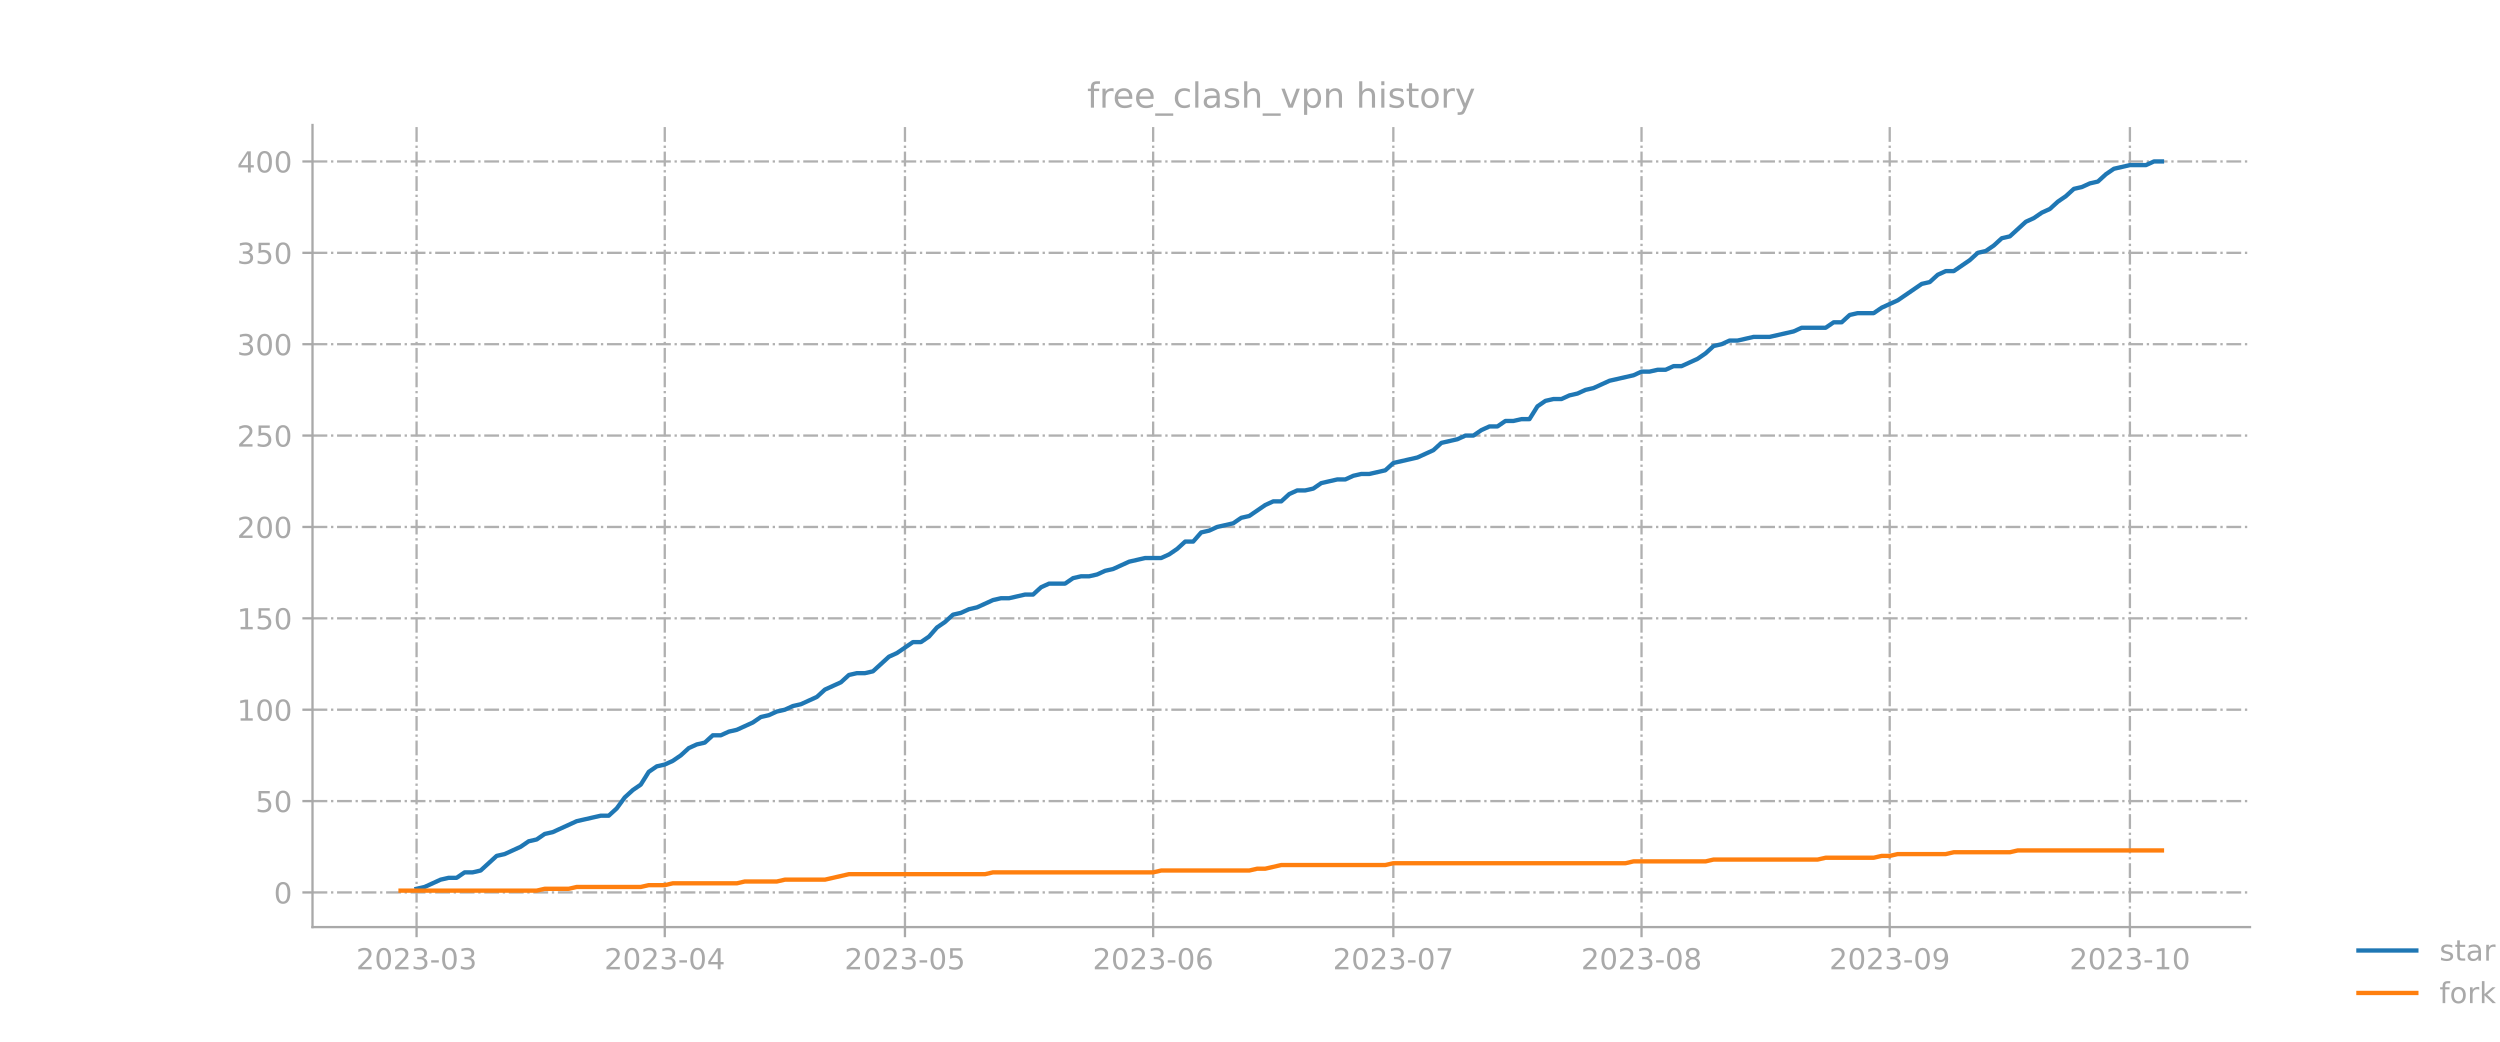
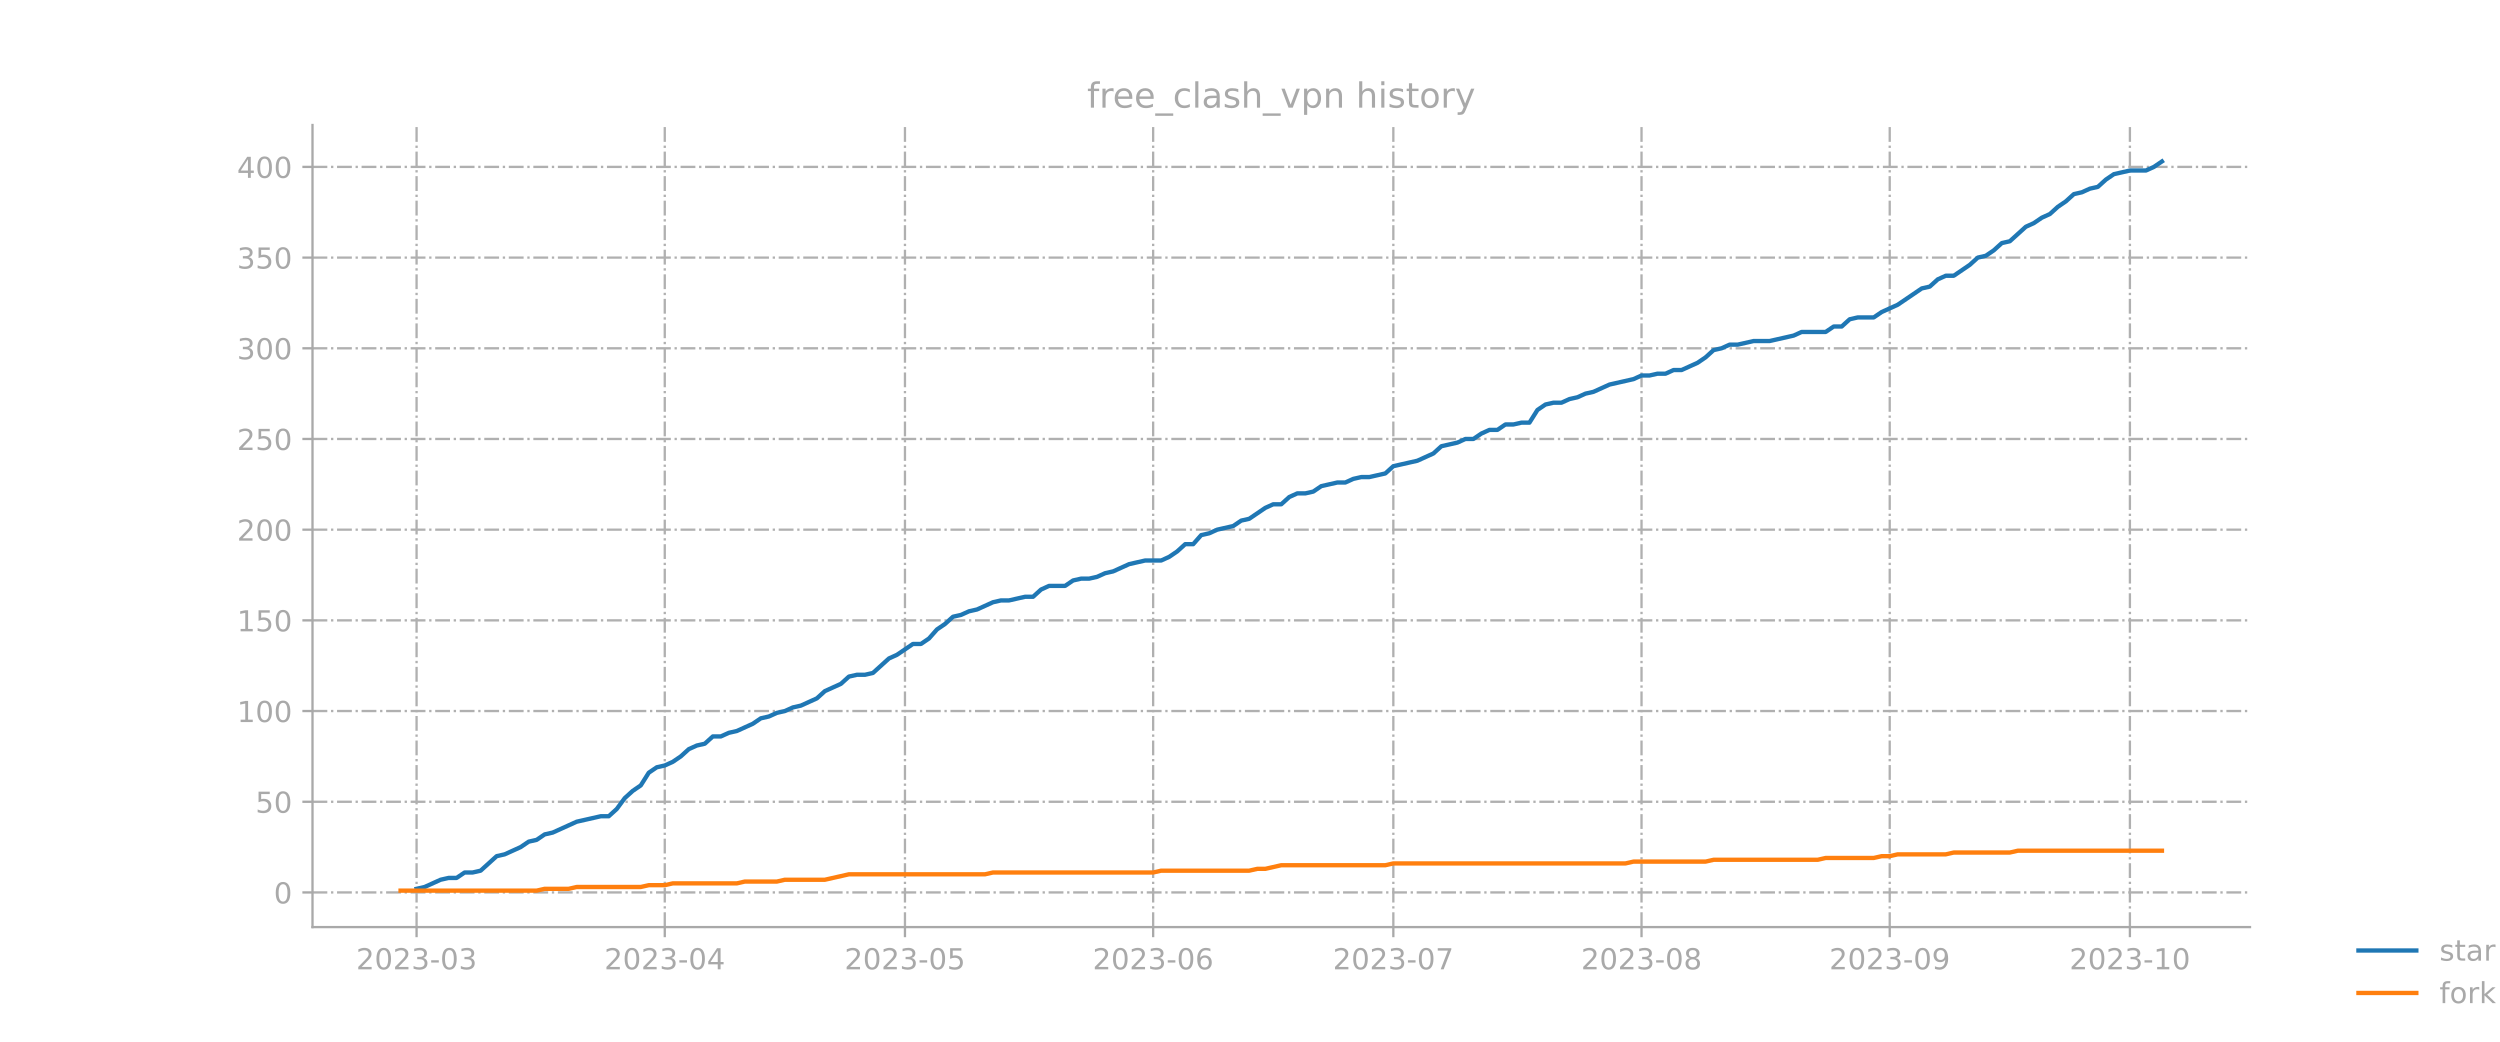
<svg xmlns="http://www.w3.org/2000/svg" xmlns:xlink="http://www.w3.org/1999/xlink" width="864pt" height="360pt" viewBox="0 0 864 360" version="1.1">
  <defs>
    <style type="text/css">*{stroke-linejoin: round; stroke-linecap: butt}</style>
  </defs>
  <g id="figure_1">
    <g id="patch_1">
      <path d="M 0 360  L 864 360  L 864 0  L 0 0  L 0 360  z " style="fill: none; opacity: 0" />
    </g>
    <g id="axes_1">
      <g id="patch_2">
        <path d="M 108 320.4  L 777.6 320.4  L 777.6 43.2  L 108 43.2  L 108 320.4  z " style="fill: none; opacity: 0" />
      </g>
      <g id="matplotlib.axis_1">
        <g id="xtick_1">
          <g id="line2d_1">
-             <path d="M 143.97 320.4  L 143.97 43.2  " clip-path="url(#p572cb42a22)" style="fill: none; stroke-dasharray: 5.12,1.28,0.8,1.28; stroke-dashoffset: 0; stroke: #b0b0b0; stroke-width: 0.8" />
+             <path d="M 143.97 320.4  L 143.97 43.2  " clip-path="url(#p28485746d0)" style="fill: none; stroke-dasharray: 5.12,1.28,0.8,1.28; stroke-dashoffset: 0; stroke: #b0b0b0; stroke-width: 0.8" />
          </g>
          <g id="line2d_2">
            <defs>
-               <path id="me060c496e5" d="M 0 0  L 0 3.5  " style="stroke: #a9a9a9; stroke-width: 0.8" />
+               <path id="m69298d1365" d="M 0 0  L 0 3.5  " style="stroke: #a9a9a9; stroke-width: 0.8" />
            </defs>
            <g>
-               <use xlink:href="#me060c496e5" x="143.97" y="320.4" style="fill: #a9a9a9; stroke: #a9a9a9; stroke-width: 0.8" />
+               <use xlink:href="#m69298d1365" x="143.97" y="320.4" style="fill: #a9a9a9; stroke: #a9a9a9; stroke-width: 0.8" />
            </g>
          </g>
          <g id="text_1">
            <g style="fill: #a9a9a9" transform="translate(123.0788 334.9984) scale(0.1 -0.1)">
              <defs>
                <path id="DejaVuSans-32" d="M 1228 531  L 3431 531  L 3431 0  L 469 0  L 469 531  Q 828 903 1448 1529  Q 2069 2156 2228 2338  Q 2531 2678 2651 2914  Q 2772 3150 2772 3378  Q 2772 3750 2511 3984  Q 2250 4219 1831 4219  Q 1534 4219 1204 4116  Q 875 4013 500 3803  L 500 4441  Q 881 4594 1212 4672  Q 1544 4750 1819 4750  Q 2544 4750 2975 4387  Q 3406 4025 3406 3419  Q 3406 3131 3298 2873  Q 3191 2616 2906 2266  Q 2828 2175 2409 1742  Q 1991 1309 1228 531  z " transform="scale(0.015625)" />
                <path id="DejaVuSans-30" d="M 2034 4250  Q 1547 4250 1301 3770  Q 1056 3291 1056 2328  Q 1056 1369 1301 889  Q 1547 409 2034 409  Q 2525 409 2770 889  Q 3016 1369 3016 2328  Q 3016 3291 2770 3770  Q 2525 4250 2034 4250  z M 2034 4750  Q 2819 4750 3233 4129  Q 3647 3509 3647 2328  Q 3647 1150 3233 529  Q 2819 -91 2034 -91  Q 1250 -91 836 529  Q 422 1150 422 2328  Q 422 3509 836 4129  Q 1250 4750 2034 4750  z " transform="scale(0.015625)" />
                <path id="DejaVuSans-33" d="M 2597 2516  Q 3050 2419 3304 2112  Q 3559 1806 3559 1356  Q 3559 666 3084 287  Q 2609 -91 1734 -91  Q 1441 -91 1130 -33  Q 819 25 488 141  L 488 750  Q 750 597 1062 519  Q 1375 441 1716 441  Q 2309 441 2620 675  Q 2931 909 2931 1356  Q 2931 1769 2642 2001  Q 2353 2234 1838 2234  L 1294 2234  L 1294 2753  L 1863 2753  Q 2328 2753 2575 2939  Q 2822 3125 2822 3475  Q 2822 3834 2567 4026  Q 2313 4219 1838 4219  Q 1578 4219 1281 4162  Q 984 4106 628 3988  L 628 4550  Q 988 4650 1302 4700  Q 1616 4750 1894 4750  Q 2613 4750 3031 4423  Q 3450 4097 3450 3541  Q 3450 3153 3228 2886  Q 3006 2619 2597 2516  z " transform="scale(0.015625)" />
                <path id="DejaVuSans-2d" d="M 313 2009  L 1997 2009  L 1997 1497  L 313 1497  L 313 2009  z " transform="scale(0.015625)" />
              </defs>
              <use xlink:href="#DejaVuSans-32" />
              <use xlink:href="#DejaVuSans-30" x="63.623" />
              <use xlink:href="#DejaVuSans-32" x="127.246" />
              <use xlink:href="#DejaVuSans-33" x="190.869" />
              <use xlink:href="#DejaVuSans-2d" x="254.492" />
              <use xlink:href="#DejaVuSans-30" x="290.576" />
              <use xlink:href="#DejaVuSans-33" x="354.199" />
            </g>
          </g>
        </g>
        <g id="xtick_2">
          <g id="line2d_3">
-             <path d="M 229.745 320.4  L 229.745 43.2  " clip-path="url(#p572cb42a22)" style="fill: none; stroke-dasharray: 5.12,1.28,0.8,1.28; stroke-dashoffset: 0; stroke: #b0b0b0; stroke-width: 0.8" />
+             <path d="M 229.745 320.4  L 229.745 43.2  " clip-path="url(#p28485746d0)" style="fill: none; stroke-dasharray: 5.12,1.28,0.8,1.28; stroke-dashoffset: 0; stroke: #b0b0b0; stroke-width: 0.8" />
          </g>
          <g id="line2d_4">
            <g>
-               <use xlink:href="#me060c496e5" x="229.745" y="320.4" style="fill: #a9a9a9; stroke: #a9a9a9; stroke-width: 0.8" />
+               <use xlink:href="#m69298d1365" x="229.745" y="320.4" style="fill: #a9a9a9; stroke: #a9a9a9; stroke-width: 0.8" />
            </g>
          </g>
          <g id="text_2">
            <g style="fill: #a9a9a9" transform="translate(208.854 334.9984) scale(0.1 -0.1)">
              <defs>
                <path id="DejaVuSans-34" d="M 2419 4116  L 825 1625  L 2419 1625  L 2419 4116  z M 2253 4666  L 3047 4666  L 3047 1625  L 3713 1625  L 3713 1100  L 3047 1100  L 3047 0  L 2419 0  L 2419 1100  L 313 1100  L 313 1709  L 2253 4666  z " transform="scale(0.015625)" />
              </defs>
              <use xlink:href="#DejaVuSans-32" />
              <use xlink:href="#DejaVuSans-30" x="63.623" />
              <use xlink:href="#DejaVuSans-32" x="127.246" />
              <use xlink:href="#DejaVuSans-33" x="190.869" />
              <use xlink:href="#DejaVuSans-2d" x="254.492" />
              <use xlink:href="#DejaVuSans-30" x="290.576" />
              <use xlink:href="#DejaVuSans-34" x="354.199" />
            </g>
          </g>
        </g>
        <g id="xtick_3">
          <g id="line2d_5">
-             <path d="M 312.754 320.4  L 312.754 43.2  " clip-path="url(#p572cb42a22)" style="fill: none; stroke-dasharray: 5.12,1.28,0.8,1.28; stroke-dashoffset: 0; stroke: #b0b0b0; stroke-width: 0.8" />
+             <path d="M 312.754 320.4  L 312.754 43.2  " clip-path="url(#p28485746d0)" style="fill: none; stroke-dasharray: 5.12,1.28,0.8,1.28; stroke-dashoffset: 0; stroke: #b0b0b0; stroke-width: 0.8" />
          </g>
          <g id="line2d_6">
            <g>
-               <use xlink:href="#me060c496e5" x="312.754" y="320.4" style="fill: #a9a9a9; stroke: #a9a9a9; stroke-width: 0.8" />
+               <use xlink:href="#m69298d1365" x="312.754" y="320.4" style="fill: #a9a9a9; stroke: #a9a9a9; stroke-width: 0.8" />
            </g>
          </g>
          <g id="text_3">
            <g style="fill: #a9a9a9" transform="translate(291.8623 334.9984) scale(0.1 -0.1)">
              <defs>
                <path id="DejaVuSans-35" d="M 691 4666  L 3169 4666  L 3169 4134  L 1269 4134  L 1269 2991  Q 1406 3038 1543 3061  Q 1681 3084 1819 3084  Q 2600 3084 3056 2656  Q 3513 2228 3513 1497  Q 3513 744 3044 326  Q 2575 -91 1722 -91  Q 1428 -91 1123 -41  Q 819 9 494 109  L 494 744  Q 775 591 1075 516  Q 1375 441 1709 441  Q 2250 441 2565 725  Q 2881 1009 2881 1497  Q 2881 1984 2565 2268  Q 2250 2553 1709 2553  Q 1456 2553 1204 2497  Q 953 2441 691 2322  L 691 4666  z " transform="scale(0.015625)" />
              </defs>
              <use xlink:href="#DejaVuSans-32" />
              <use xlink:href="#DejaVuSans-30" x="63.623" />
              <use xlink:href="#DejaVuSans-32" x="127.246" />
              <use xlink:href="#DejaVuSans-33" x="190.869" />
              <use xlink:href="#DejaVuSans-2d" x="254.492" />
              <use xlink:href="#DejaVuSans-30" x="290.576" />
              <use xlink:href="#DejaVuSans-35" x="354.199" />
            </g>
          </g>
        </g>
        <g id="xtick_4">
          <g id="line2d_7">
-             <path d="M 398.529 320.4  L 398.529 43.2  " clip-path="url(#p572cb42a22)" style="fill: none; stroke-dasharray: 5.12,1.28,0.8,1.28; stroke-dashoffset: 0; stroke: #b0b0b0; stroke-width: 0.8" />
+             <path d="M 398.529 320.4  L 398.529 43.2  " clip-path="url(#p28485746d0)" style="fill: none; stroke-dasharray: 5.12,1.28,0.8,1.28; stroke-dashoffset: 0; stroke: #b0b0b0; stroke-width: 0.8" />
          </g>
          <g id="line2d_8">
            <g>
-               <use xlink:href="#me060c496e5" x="398.529" y="320.4" style="fill: #a9a9a9; stroke: #a9a9a9; stroke-width: 0.8" />
+               <use xlink:href="#m69298d1365" x="398.529" y="320.4" style="fill: #a9a9a9; stroke: #a9a9a9; stroke-width: 0.8" />
            </g>
          </g>
          <g id="text_4">
            <g style="fill: #a9a9a9" transform="translate(377.6375 334.9984) scale(0.1 -0.1)">
              <defs>
                <path id="DejaVuSans-36" d="M 2113 2584  Q 1688 2584 1439 2293  Q 1191 2003 1191 1497  Q 1191 994 1439 701  Q 1688 409 2113 409  Q 2538 409 2786 701  Q 3034 994 3034 1497  Q 3034 2003 2786 2293  Q 2538 2584 2113 2584  z M 3366 4563  L 3366 3988  Q 3128 4100 2886 4159  Q 2644 4219 2406 4219  Q 1781 4219 1451 3797  Q 1122 3375 1075 2522  Q 1259 2794 1537 2939  Q 1816 3084 2150 3084  Q 2853 3084 3261 2657  Q 3669 2231 3669 1497  Q 3669 778 3244 343  Q 2819 -91 2113 -91  Q 1303 -91 875 529  Q 447 1150 447 2328  Q 447 3434 972 4092  Q 1497 4750 2381 4750  Q 2619 4750 2861 4703  Q 3103 4656 3366 4563  z " transform="scale(0.015625)" />
              </defs>
              <use xlink:href="#DejaVuSans-32" />
              <use xlink:href="#DejaVuSans-30" x="63.623" />
              <use xlink:href="#DejaVuSans-32" x="127.246" />
              <use xlink:href="#DejaVuSans-33" x="190.869" />
              <use xlink:href="#DejaVuSans-2d" x="254.492" />
              <use xlink:href="#DejaVuSans-30" x="290.576" />
              <use xlink:href="#DejaVuSans-36" x="354.199" />
            </g>
          </g>
        </g>
        <g id="xtick_5">
          <g id="line2d_9">
-             <path d="M 481.537 320.4  L 481.537 43.2  " clip-path="url(#p572cb42a22)" style="fill: none; stroke-dasharray: 5.12,1.28,0.8,1.28; stroke-dashoffset: 0; stroke: #b0b0b0; stroke-width: 0.8" />
+             <path d="M 481.537 320.4  L 481.537 43.2  " clip-path="url(#p28485746d0)" style="fill: none; stroke-dasharray: 5.12,1.28,0.8,1.28; stroke-dashoffset: 0; stroke: #b0b0b0; stroke-width: 0.8" />
          </g>
          <g id="line2d_10">
            <g>
-               <use xlink:href="#me060c496e5" x="481.537" y="320.4" style="fill: #a9a9a9; stroke: #a9a9a9; stroke-width: 0.8" />
+               <use xlink:href="#m69298d1365" x="481.537" y="320.4" style="fill: #a9a9a9; stroke: #a9a9a9; stroke-width: 0.8" />
            </g>
          </g>
          <g id="text_5">
            <g style="fill: #a9a9a9" transform="translate(460.6458 334.9984) scale(0.1 -0.1)">
              <defs>
                <path id="DejaVuSans-37" d="M 525 4666  L 3525 4666  L 3525 4397  L 1831 0  L 1172 0  L 2766 4134  L 525 4134  L 525 4666  z " transform="scale(0.015625)" />
              </defs>
              <use xlink:href="#DejaVuSans-32" />
              <use xlink:href="#DejaVuSans-30" x="63.623" />
              <use xlink:href="#DejaVuSans-32" x="127.246" />
              <use xlink:href="#DejaVuSans-33" x="190.869" />
              <use xlink:href="#DejaVuSans-2d" x="254.492" />
              <use xlink:href="#DejaVuSans-30" x="290.576" />
              <use xlink:href="#DejaVuSans-37" x="354.199" />
            </g>
          </g>
        </g>
        <g id="xtick_6">
          <g id="line2d_11">
-             <path d="M 567.312 320.4  L 567.312 43.2  " clip-path="url(#p572cb42a22)" style="fill: none; stroke-dasharray: 5.12,1.28,0.8,1.28; stroke-dashoffset: 0; stroke: #b0b0b0; stroke-width: 0.8" />
+             <path d="M 567.312 320.4  L 567.312 43.2  " clip-path="url(#p28485746d0)" style="fill: none; stroke-dasharray: 5.12,1.28,0.8,1.28; stroke-dashoffset: 0; stroke: #b0b0b0; stroke-width: 0.8" />
          </g>
          <g id="line2d_12">
            <g>
-               <use xlink:href="#me060c496e5" x="567.312" y="320.4" style="fill: #a9a9a9; stroke: #a9a9a9; stroke-width: 0.8" />
+               <use xlink:href="#m69298d1365" x="567.312" y="320.4" style="fill: #a9a9a9; stroke: #a9a9a9; stroke-width: 0.8" />
            </g>
          </g>
          <g id="text_6">
            <g style="fill: #a9a9a9" transform="translate(546.421 334.9984) scale(0.1 -0.1)">
              <defs>
                <path id="DejaVuSans-38" d="M 2034 2216  Q 1584 2216 1326 1975  Q 1069 1734 1069 1313  Q 1069 891 1326 650  Q 1584 409 2034 409  Q 2484 409 2743 651  Q 3003 894 3003 1313  Q 3003 1734 2745 1975  Q 2488 2216 2034 2216  z M 1403 2484  Q 997 2584 770 2862  Q 544 3141 544 3541  Q 544 4100 942 4425  Q 1341 4750 2034 4750  Q 2731 4750 3128 4425  Q 3525 4100 3525 3541  Q 3525 3141 3298 2862  Q 3072 2584 2669 2484  Q 3125 2378 3379 2068  Q 3634 1759 3634 1313  Q 3634 634 3220 271  Q 2806 -91 2034 -91  Q 1263 -91 848 271  Q 434 634 434 1313  Q 434 1759 690 2068  Q 947 2378 1403 2484  z M 1172 3481  Q 1172 3119 1398 2916  Q 1625 2713 2034 2713  Q 2441 2713 2670 2916  Q 2900 3119 2900 3481  Q 2900 3844 2670 4047  Q 2441 4250 2034 4250  Q 1625 4250 1398 4047  Q 1172 3844 1172 3481  z " transform="scale(0.015625)" />
              </defs>
              <use xlink:href="#DejaVuSans-32" />
              <use xlink:href="#DejaVuSans-30" x="63.623" />
              <use xlink:href="#DejaVuSans-32" x="127.246" />
              <use xlink:href="#DejaVuSans-33" x="190.869" />
              <use xlink:href="#DejaVuSans-2d" x="254.492" />
              <use xlink:href="#DejaVuSans-30" x="290.576" />
              <use xlink:href="#DejaVuSans-38" x="354.199" />
            </g>
          </g>
        </g>
        <g id="xtick_7">
          <g id="line2d_13">
-             <path d="M 653.088 320.4  L 653.088 43.2  " clip-path="url(#p572cb42a22)" style="fill: none; stroke-dasharray: 5.12,1.28,0.8,1.28; stroke-dashoffset: 0; stroke: #b0b0b0; stroke-width: 0.8" />
+             <path d="M 653.088 320.4  L 653.088 43.2  " clip-path="url(#p28485746d0)" style="fill: none; stroke-dasharray: 5.12,1.28,0.8,1.28; stroke-dashoffset: 0; stroke: #b0b0b0; stroke-width: 0.8" />
          </g>
          <g id="line2d_14">
            <g>
-               <use xlink:href="#me060c496e5" x="653.088" y="320.4" style="fill: #a9a9a9; stroke: #a9a9a9; stroke-width: 0.8" />
+               <use xlink:href="#m69298d1365" x="653.088" y="320.4" style="fill: #a9a9a9; stroke: #a9a9a9; stroke-width: 0.8" />
            </g>
          </g>
          <g id="text_7">
            <g style="fill: #a9a9a9" transform="translate(632.1962 334.9984) scale(0.1 -0.1)">
              <defs>
                <path id="DejaVuSans-39" d="M 703 97  L 703 672  Q 941 559 1184 500  Q 1428 441 1663 441  Q 2288 441 2617 861  Q 2947 1281 2994 2138  Q 2813 1869 2534 1725  Q 2256 1581 1919 1581  Q 1219 1581 811 2004  Q 403 2428 403 3163  Q 403 3881 828 4315  Q 1253 4750 1959 4750  Q 2769 4750 3195 4129  Q 3622 3509 3622 2328  Q 3622 1225 3098 567  Q 2575 -91 1691 -91  Q 1453 -91 1209 -44  Q 966 3 703 97  z M 1959 2075  Q 2384 2075 2632 2365  Q 2881 2656 2881 3163  Q 2881 3666 2632 3958  Q 2384 4250 1959 4250  Q 1534 4250 1286 3958  Q 1038 3666 1038 3163  Q 1038 2656 1286 2365  Q 1534 2075 1959 2075  z " transform="scale(0.015625)" />
              </defs>
              <use xlink:href="#DejaVuSans-32" />
              <use xlink:href="#DejaVuSans-30" x="63.623" />
              <use xlink:href="#DejaVuSans-32" x="127.246" />
              <use xlink:href="#DejaVuSans-33" x="190.869" />
              <use xlink:href="#DejaVuSans-2d" x="254.492" />
              <use xlink:href="#DejaVuSans-30" x="290.576" />
              <use xlink:href="#DejaVuSans-39" x="354.199" />
            </g>
          </g>
        </g>
        <g id="xtick_8">
          <g id="line2d_15">
-             <path d="M 736.096 320.4  L 736.096 43.2  " clip-path="url(#p572cb42a22)" style="fill: none; stroke-dasharray: 5.12,1.28,0.8,1.28; stroke-dashoffset: 0; stroke: #b0b0b0; stroke-width: 0.8" />
+             <path d="M 736.096 320.4  L 736.096 43.2  " clip-path="url(#p28485746d0)" style="fill: none; stroke-dasharray: 5.12,1.28,0.8,1.28; stroke-dashoffset: 0; stroke: #b0b0b0; stroke-width: 0.8" />
          </g>
          <g id="line2d_16">
            <g>
-               <use xlink:href="#me060c496e5" x="736.096" y="320.4" style="fill: #a9a9a9; stroke: #a9a9a9; stroke-width: 0.8" />
+               <use xlink:href="#m69298d1365" x="736.096" y="320.4" style="fill: #a9a9a9; stroke: #a9a9a9; stroke-width: 0.8" />
            </g>
          </g>
          <g id="text_8">
            <g style="fill: #a9a9a9" transform="translate(715.2045 334.9984) scale(0.1 -0.1)">
              <defs>
                <path id="DejaVuSans-31" d="M 794 531  L 1825 531  L 1825 4091  L 703 3866  L 703 4441  L 1819 4666  L 2450 4666  L 2450 531  L 3481 531  L 3481 0  L 794 0  L 794 531  z " transform="scale(0.015625)" />
              </defs>
              <use xlink:href="#DejaVuSans-32" />
              <use xlink:href="#DejaVuSans-30" x="63.623" />
              <use xlink:href="#DejaVuSans-32" x="127.246" />
              <use xlink:href="#DejaVuSans-33" x="190.869" />
              <use xlink:href="#DejaVuSans-2d" x="254.492" />
              <use xlink:href="#DejaVuSans-31" x="290.576" />
              <use xlink:href="#DejaVuSans-30" x="354.199" />
            </g>
          </g>
        </g>
      </g>
      <g id="matplotlib.axis_2">
        <g id="ytick_1">
          <g id="line2d_17">
-             <path d="M 108 308.432  L 777.6 308.432  " clip-path="url(#p572cb42a22)" style="fill: none; stroke-dasharray: 5.12,1.28,0.8,1.28; stroke-dashoffset: 0; stroke: #b0b0b0; stroke-width: 0.8" />
+             <path d="M 108 308.427  L 777.6 308.427  " clip-path="url(#p28485746d0)" style="fill: none; stroke-dasharray: 5.12,1.28,0.8,1.28; stroke-dashoffset: 0; stroke: #b0b0b0; stroke-width: 0.8" />
          </g>
          <g id="line2d_18">
            <defs>
-               <path id="m0a01b173bd" d="M 0 0  L -3.5 0  " style="stroke: #a9a9a9; stroke-width: 0.8" />
+               <path id="m34b64bef2e" d="M 0 0  L -3.5 0  " style="stroke: #a9a9a9; stroke-width: 0.8" />
            </defs>
            <g>
-               <use xlink:href="#m0a01b173bd" x="108" y="308.432" style="fill: #a9a9a9; stroke: #a9a9a9; stroke-width: 0.8" />
+               <use xlink:href="#m34b64bef2e" x="108" y="308.427" style="fill: #a9a9a9; stroke: #a9a9a9; stroke-width: 0.8" />
            </g>
          </g>
          <g id="text_9">
-             <g style="fill: #a9a9a9" transform="translate(94.6375 312.2308) scale(0.1 -0.1)">
+             <g style="fill: #a9a9a9" transform="translate(94.6375 312.2261) scale(0.1 -0.1)">
              <use xlink:href="#DejaVuSans-30" />
            </g>
          </g>
        </g>
        <g id="ytick_2">
          <g id="line2d_19">
-             <path d="M 108 276.853  L 777.6 276.853  " clip-path="url(#p572cb42a22)" style="fill: none; stroke-dasharray: 5.12,1.28,0.8,1.28; stroke-dashoffset: 0; stroke: #b0b0b0; stroke-width: 0.8" />
+             <path d="M 108 277.084  L 777.6 277.084  " clip-path="url(#p28485746d0)" style="fill: none; stroke-dasharray: 5.12,1.28,0.8,1.28; stroke-dashoffset: 0; stroke: #b0b0b0; stroke-width: 0.8" />
          </g>
          <g id="line2d_20">
            <g>
-               <use xlink:href="#m0a01b173bd" x="108" y="276.853" style="fill: #a9a9a9; stroke: #a9a9a9; stroke-width: 0.8" />
+               <use xlink:href="#m34b64bef2e" x="108" y="277.084" style="fill: #a9a9a9; stroke: #a9a9a9; stroke-width: 0.8" />
            </g>
          </g>
          <g id="text_10">
-             <g style="fill: #a9a9a9" transform="translate(88.275 280.6519) scale(0.1 -0.1)">
+             <g style="fill: #a9a9a9" transform="translate(88.275 280.8828) scale(0.1 -0.1)">
              <use xlink:href="#DejaVuSans-35" />
              <use xlink:href="#DejaVuSans-30" x="63.623" />
            </g>
          </g>
        </g>
        <g id="ytick_3">
          <g id="line2d_21">
-             <path d="M 108 245.274  L 777.6 245.274  " clip-path="url(#p572cb42a22)" style="fill: none; stroke-dasharray: 5.12,1.28,0.8,1.28; stroke-dashoffset: 0; stroke: #b0b0b0; stroke-width: 0.8" />
+             <path d="M 108 245.74  L 777.6 245.74  " clip-path="url(#p28485746d0)" style="fill: none; stroke-dasharray: 5.12,1.28,0.8,1.28; stroke-dashoffset: 0; stroke: #b0b0b0; stroke-width: 0.8" />
          </g>
          <g id="line2d_22">
            <g>
-               <use xlink:href="#m0a01b173bd" x="108" y="245.274" style="fill: #a9a9a9; stroke: #a9a9a9; stroke-width: 0.8" />
+               <use xlink:href="#m34b64bef2e" x="108" y="245.74" style="fill: #a9a9a9; stroke: #a9a9a9; stroke-width: 0.8" />
            </g>
          </g>
          <g id="text_11">
-             <g style="fill: #a9a9a9" transform="translate(81.9125 249.0729) scale(0.1 -0.1)">
+             <g style="fill: #a9a9a9" transform="translate(81.9125 249.5395) scale(0.1 -0.1)">
              <use xlink:href="#DejaVuSans-31" />
              <use xlink:href="#DejaVuSans-30" x="63.623" />
              <use xlink:href="#DejaVuSans-30" x="127.246" />
            </g>
          </g>
        </g>
        <g id="ytick_4">
          <g id="line2d_23">
-             <path d="M 108 213.695  L 777.6 213.695  " clip-path="url(#p572cb42a22)" style="fill: none; stroke-dasharray: 5.12,1.28,0.8,1.28; stroke-dashoffset: 0; stroke: #b0b0b0; stroke-width: 0.8" />
+             <path d="M 108 214.397  L 777.6 214.397  " clip-path="url(#p28485746d0)" style="fill: none; stroke-dasharray: 5.12,1.28,0.8,1.28; stroke-dashoffset: 0; stroke: #b0b0b0; stroke-width: 0.8" />
          </g>
          <g id="line2d_24">
            <g>
-               <use xlink:href="#m0a01b173bd" x="108" y="213.695" style="fill: #a9a9a9; stroke: #a9a9a9; stroke-width: 0.8" />
+               <use xlink:href="#m34b64bef2e" x="108" y="214.397" style="fill: #a9a9a9; stroke: #a9a9a9; stroke-width: 0.8" />
            </g>
          </g>
          <g id="text_12">
-             <g style="fill: #a9a9a9" transform="translate(81.9125 217.494) scale(0.1 -0.1)">
+             <g style="fill: #a9a9a9" transform="translate(81.9125 218.1962) scale(0.1 -0.1)">
              <use xlink:href="#DejaVuSans-31" />
              <use xlink:href="#DejaVuSans-35" x="63.623" />
              <use xlink:href="#DejaVuSans-30" x="127.246" />
            </g>
          </g>
        </g>
        <g id="ytick_5">
          <g id="line2d_25">
-             <path d="M 108 182.116  L 777.6 182.116  " clip-path="url(#p572cb42a22)" style="fill: none; stroke-dasharray: 5.12,1.28,0.8,1.28; stroke-dashoffset: 0; stroke: #b0b0b0; stroke-width: 0.8" />
+             <path d="M 108 183.054  L 777.6 183.054  " clip-path="url(#p28485746d0)" style="fill: none; stroke-dasharray: 5.12,1.28,0.8,1.28; stroke-dashoffset: 0; stroke: #b0b0b0; stroke-width: 0.8" />
          </g>
          <g id="line2d_26">
            <g>
-               <use xlink:href="#m0a01b173bd" x="108" y="182.116" style="fill: #a9a9a9; stroke: #a9a9a9; stroke-width: 0.8" />
+               <use xlink:href="#m34b64bef2e" x="108" y="183.054" style="fill: #a9a9a9; stroke: #a9a9a9; stroke-width: 0.8" />
            </g>
          </g>
          <g id="text_13">
-             <g style="fill: #a9a9a9" transform="translate(81.9125 185.915) scale(0.1 -0.1)">
+             <g style="fill: #a9a9a9" transform="translate(81.9125 186.8529) scale(0.1 -0.1)">
              <use xlink:href="#DejaVuSans-32" />
              <use xlink:href="#DejaVuSans-30" x="63.623" />
              <use xlink:href="#DejaVuSans-30" x="127.246" />
            </g>
          </g>
        </g>
        <g id="ytick_6">
          <g id="line2d_27">
-             <path d="M 108 150.537  L 777.6 150.537  " clip-path="url(#p572cb42a22)" style="fill: none; stroke-dasharray: 5.12,1.28,0.8,1.28; stroke-dashoffset: 0; stroke: #b0b0b0; stroke-width: 0.8" />
+             <path d="M 108 151.71  L 777.6 151.71  " clip-path="url(#p28485746d0)" style="fill: none; stroke-dasharray: 5.12,1.28,0.8,1.28; stroke-dashoffset: 0; stroke: #b0b0b0; stroke-width: 0.8" />
          </g>
          <g id="line2d_28">
            <g>
-               <use xlink:href="#m0a01b173bd" x="108" y="150.537" style="fill: #a9a9a9; stroke: #a9a9a9; stroke-width: 0.8" />
+               <use xlink:href="#m34b64bef2e" x="108" y="151.71" style="fill: #a9a9a9; stroke: #a9a9a9; stroke-width: 0.8" />
            </g>
          </g>
          <g id="text_14">
-             <g style="fill: #a9a9a9" transform="translate(81.9125 154.3361) scale(0.1 -0.1)">
+             <g style="fill: #a9a9a9" transform="translate(81.9125 155.5097) scale(0.1 -0.1)">
              <use xlink:href="#DejaVuSans-32" />
              <use xlink:href="#DejaVuSans-35" x="63.623" />
              <use xlink:href="#DejaVuSans-30" x="127.246" />
            </g>
          </g>
        </g>
        <g id="ytick_7">
          <g id="line2d_29">
-             <path d="M 108 118.958  L 777.6 118.958  " clip-path="url(#p572cb42a22)" style="fill: none; stroke-dasharray: 5.12,1.28,0.8,1.28; stroke-dashoffset: 0; stroke: #b0b0b0; stroke-width: 0.8" />
+             <path d="M 108 120.367  L 777.6 120.367  " clip-path="url(#p28485746d0)" style="fill: none; stroke-dasharray: 5.12,1.28,0.8,1.28; stroke-dashoffset: 0; stroke: #b0b0b0; stroke-width: 0.8" />
          </g>
          <g id="line2d_30">
            <g>
-               <use xlink:href="#m0a01b173bd" x="108" y="118.958" style="fill: #a9a9a9; stroke: #a9a9a9; stroke-width: 0.8" />
+               <use xlink:href="#m34b64bef2e" x="108" y="120.367" style="fill: #a9a9a9; stroke: #a9a9a9; stroke-width: 0.8" />
            </g>
          </g>
          <g id="text_15">
-             <g style="fill: #a9a9a9" transform="translate(81.9125 122.7571) scale(0.1 -0.1)">
+             <g style="fill: #a9a9a9" transform="translate(81.9125 124.1664) scale(0.1 -0.1)">
              <use xlink:href="#DejaVuSans-33" />
              <use xlink:href="#DejaVuSans-30" x="63.623" />
              <use xlink:href="#DejaVuSans-30" x="127.246" />
            </g>
          </g>
        </g>
        <g id="ytick_8">
          <g id="line2d_31">
-             <path d="M 108 87.379  L 777.6 87.379  " clip-path="url(#p572cb42a22)" style="fill: none; stroke-dasharray: 5.12,1.28,0.8,1.28; stroke-dashoffset: 0; stroke: #b0b0b0; stroke-width: 0.8" />
+             <path d="M 108 89.024  L 777.6 89.024  " clip-path="url(#p28485746d0)" style="fill: none; stroke-dasharray: 5.12,1.28,0.8,1.28; stroke-dashoffset: 0; stroke: #b0b0b0; stroke-width: 0.8" />
          </g>
          <g id="line2d_32">
            <g>
-               <use xlink:href="#m0a01b173bd" x="108" y="87.379" style="fill: #a9a9a9; stroke: #a9a9a9; stroke-width: 0.8" />
+               <use xlink:href="#m34b64bef2e" x="108" y="89.024" style="fill: #a9a9a9; stroke: #a9a9a9; stroke-width: 0.8" />
            </g>
          </g>
          <g id="text_16">
-             <g style="fill: #a9a9a9" transform="translate(81.9125 91.17817) scale(0.1 -0.1)">
+             <g style="fill: #a9a9a9" transform="translate(81.9125 92.8231) scale(0.1 -0.1)">
              <use xlink:href="#DejaVuSans-33" />
              <use xlink:href="#DejaVuSans-35" x="63.623" />
              <use xlink:href="#DejaVuSans-30" x="127.246" />
            </g>
          </g>
        </g>
        <g id="ytick_9">
          <g id="line2d_33">
-             <path d="M 108 55.8  L 777.6 55.8  " clip-path="url(#p572cb42a22)" style="fill: none; stroke-dasharray: 5.12,1.28,0.8,1.28; stroke-dashoffset: 0; stroke: #b0b0b0; stroke-width: 0.8" />
+             <path d="M 108 57.681  L 777.6 57.681  " clip-path="url(#p28485746d0)" style="fill: none; stroke-dasharray: 5.12,1.28,0.8,1.28; stroke-dashoffset: 0; stroke: #b0b0b0; stroke-width: 0.8" />
          </g>
          <g id="line2d_34">
            <g>
-               <use xlink:href="#m0a01b173bd" x="108" y="55.8" style="fill: #a9a9a9; stroke: #a9a9a9; stroke-width: 0.8" />
+               <use xlink:href="#m34b64bef2e" x="108" y="57.681" style="fill: #a9a9a9; stroke: #a9a9a9; stroke-width: 0.8" />
            </g>
          </g>
          <g id="text_17">
-             <g style="fill: #a9a9a9" transform="translate(81.9125 59.59922) scale(0.1 -0.1)">
+             <g style="fill: #a9a9a9" transform="translate(81.9125 61.47982) scale(0.1 -0.1)">
              <use xlink:href="#DejaVuSans-34" />
              <use xlink:href="#DejaVuSans-30" x="63.623" />
              <use xlink:href="#DejaVuSans-30" x="127.246" />
            </g>
          </g>
        </g>
      </g>
      <g id="line2d_35">
-         <path d="M 143.97 307.168  L 146.737 306.537  L 152.271 304.011  L 155.038 303.379  L 157.805 303.379  L 160.572 301.484  L 163.339 301.484  L 166.106 300.853  L 171.64 295.8  L 174.407 295.168  L 179.94 292.642  L 182.707 290.747  L 185.474 290.116  L 188.241 288.221  L 191.008 287.589  L 199.309 283.8  L 207.61 281.905  L 210.377 281.905  L 213.144 279.379  L 215.911 275.589  L 218.678 273.063  L 221.445 271.168  L 224.212 266.747  L 226.979 264.853  L 229.745 264.221  L 232.512 262.958  L 235.279 261.063  L 238.046 258.537  L 240.813 257.274  L 243.58 256.642  L 246.347 254.116  L 249.114 254.116  L 251.881 252.853  L 254.648 252.221  L 260.182 249.695  L 262.949 247.8  L 265.716 247.168  L 268.483 245.905  L 271.25 245.274  L 274.017 244.011  L 276.783 243.379  L 282.317 240.853  L 285.084 238.326  L 290.618 235.8  L 293.385 233.274  L 296.152 232.642  L 298.919 232.642  L 301.686 232.011  L 307.22 226.958  L 309.987 225.695  L 315.521 221.905  L 318.288 221.905  L 321.055 220.011  L 323.821 216.853  L 326.588 214.958  L 329.355 212.432  L 332.122 211.8  L 334.889 210.537  L 337.656 209.905  L 343.19 207.379  L 345.957 206.747  L 348.724 206.747  L 354.258 205.484  L 357.025 205.484  L 359.792 202.958  L 362.559 201.695  L 368.093 201.695  L 370.86 199.8  L 373.626 199.168  L 376.393 199.168  L 379.16 198.537  L 381.927 197.274  L 384.694 196.642  L 390.228 194.116  L 395.762 192.853  L 401.296 192.853  L 404.063 191.589  L 406.83 189.695  L 409.597 187.168  L 412.364 187.168  L 415.131 184.011  L 417.898 183.379  L 420.664 182.116  L 426.198 180.853  L 428.965 178.958  L 431.732 178.326  L 437.266 174.537  L 440.033 173.274  L 442.8 173.274  L 445.567 170.747  L 448.334 169.484  L 451.101 169.484  L 453.868 168.853  L 456.635 166.958  L 462.169 165.695  L 464.936 165.695  L 467.702 164.432  L 470.469 163.8  L 473.236 163.8  L 478.77 162.537  L 481.537 160.011  L 489.838 158.116  L 495.372 155.589  L 498.139 153.063  L 503.673 151.8  L 506.44 150.537  L 509.207 150.537  L 511.974 148.642  L 514.74 147.379  L 517.507 147.379  L 520.274 145.484  L 523.041 145.484  L 525.808 144.853  L 528.575 144.853  L 531.342 140.432  L 534.109 138.537  L 536.876 137.905  L 539.643 137.905  L 542.41 136.642  L 545.177 136.011  L 547.944 134.747  L 550.711 134.116  L 556.245 131.589  L 564.545 129.695  L 567.312 128.432  L 570.079 128.432  L 572.846 127.8  L 575.613 127.8  L 578.38 126.537  L 581.147 126.537  L 586.681 124.011  L 589.448 122.116  L 592.215 119.589  L 594.982 118.958  L 597.749 117.695  L 600.516 117.695  L 606.05 116.432  L 611.583 116.432  L 619.884 114.537  L 622.651 113.274  L 630.952 113.274  L 633.719 111.379  L 636.486 111.379  L 639.253 108.853  L 642.02 108.221  L 647.554 108.221  L 650.321 106.326  L 655.855 103.8  L 664.155 98.116  L 666.922 97.484  L 669.689 94.958  L 672.456 93.695  L 675.223 93.695  L 680.757 89.905  L 683.524 87.379  L 686.291 86.747  L 689.058 84.853  L 691.825 82.326  L 694.592 81.695  L 700.126 76.642  L 702.893 75.379  L 705.66 73.484  L 708.426 72.221  L 711.193 69.695  L 713.96 67.8  L 716.727 65.274  L 719.494 64.642  L 722.261 63.379  L 725.028 62.747  L 727.795 60.221  L 730.562 58.326  L 736.096 57.063  L 741.63 57.063  L 744.397 55.8  L 747.164 55.8  L 747.164 55.8  " clip-path="url(#p572cb42a22)" style="fill: none; stroke: #1f77b4; stroke-width: 1.5; stroke-linecap: square" />
+         <path d="M 143.97 307.173  L 146.737 306.546  L 152.271 304.039  L 155.038 303.412  L 157.805 303.412  L 160.572 301.531  L 163.339 301.531  L 166.106 300.904  L 171.64 295.89  L 174.407 295.263  L 179.94 292.755  L 182.707 290.875  L 185.474 290.248  L 188.241 288.367  L 191.008 287.74  L 199.309 283.979  L 207.61 282.099  L 210.377 282.099  L 213.144 279.591  L 215.911 275.83  L 218.678 273.322  L 221.445 271.442  L 224.212 267.054  L 226.979 265.173  L 229.745 264.546  L 232.512 263.293  L 235.279 261.412  L 238.046 258.904  L 240.813 257.651  L 243.58 257.024  L 246.347 254.516  L 249.114 254.516  L 251.881 253.263  L 254.648 252.636  L 260.182 250.128  L 262.949 248.248  L 265.716 247.621  L 268.483 246.367  L 271.25 245.74  L 274.017 244.487  L 276.783 243.86  L 282.317 241.352  L 285.084 238.845  L 290.618 236.337  L 293.385 233.83  L 296.152 233.203  L 298.919 233.203  L 301.686 232.576  L 307.22 227.561  L 309.987 226.307  L 315.521 222.546  L 318.288 222.546  L 321.055 220.666  L 323.821 217.531  L 326.588 215.651  L 329.355 213.143  L 332.122 212.516  L 334.889 211.263  L 337.656 210.636  L 343.19 208.128  L 345.957 207.501  L 348.724 207.501  L 354.258 206.248  L 357.025 206.248  L 359.792 203.74  L 362.559 202.487  L 368.093 202.487  L 370.86 200.606  L 373.626 199.979  L 376.393 199.979  L 379.16 199.352  L 381.927 198.099  L 384.694 197.472  L 390.228 194.964  L 395.762 193.71  L 401.296 193.71  L 404.063 192.457  L 406.83 190.576  L 409.597 188.069  L 412.364 188.069  L 415.131 184.934  L 417.898 184.307  L 420.664 183.054  L 426.198 181.8  L 428.965 179.919  L 431.732 179.293  L 437.266 175.531  L 440.033 174.278  L 442.8 174.278  L 445.567 171.77  L 448.334 170.516  L 451.101 170.516  L 453.868 169.89  L 456.635 168.009  L 462.169 166.755  L 464.936 166.755  L 467.702 165.501  L 470.469 164.875  L 473.236 164.875  L 478.77 163.621  L 481.537 161.113  L 489.838 159.233  L 495.372 156.725  L 498.139 154.218  L 503.673 152.964  L 506.44 151.71  L 509.207 151.71  L 511.974 149.83  L 514.74 148.576  L 517.507 148.576  L 520.274 146.696  L 523.041 146.696  L 525.808 146.069  L 528.575 146.069  L 531.342 141.681  L 534.109 139.8  L 536.876 139.173  L 539.643 139.173  L 542.41 137.919  L 545.177 137.293  L 547.944 136.039  L 550.711 135.412  L 556.245 132.904  L 564.545 131.024  L 567.312 129.77  L 570.079 129.77  L 572.846 129.143  L 575.613 129.143  L 578.38 127.89  L 581.147 127.89  L 586.681 125.382  L 589.448 123.501  L 592.215 120.994  L 594.982 120.367  L 597.749 119.113  L 600.516 119.113  L 606.05 117.86  L 611.583 117.86  L 619.884 115.979  L 622.651 114.725  L 630.952 114.725  L 633.719 112.845  L 636.486 112.845  L 639.253 110.337  L 642.02 109.71  L 647.554 109.71  L 650.321 107.83  L 655.855 105.322  L 664.155 99.681  L 666.922 99.054  L 669.689 96.546  L 672.456 95.293  L 675.223 95.293  L 680.757 91.531  L 683.524 89.024  L 686.291 88.397  L 689.058 86.516  L 691.825 84.009  L 694.592 83.382  L 700.126 78.367  L 702.893 77.113  L 705.66 75.233  L 708.426 73.979  L 711.193 71.472  L 713.96 69.591  L 716.727 67.084  L 719.494 66.457  L 722.261 65.203  L 725.028 64.576  L 727.795 62.069  L 730.562 60.188  L 736.096 58.934  L 741.63 58.934  L 744.397 57.681  L 747.164 55.8  L 747.164 55.8  " clip-path="url(#p28485746d0)" style="fill: none; stroke: #1f77b4; stroke-width: 1.5; stroke-linecap: square" />
      </g>
      <g id="line2d_36">
-         <path d="M 138.436 307.8  L 185.474 307.8  L 188.241 307.168  L 196.542 307.168  L 199.309 306.537  L 221.445 306.537  L 224.212 305.905  L 229.745 305.905  L 232.512 305.274  L 254.648 305.274  L 257.415 304.642  L 268.483 304.642  L 271.25 304.011  L 285.084 304.011  L 293.385 302.116  L 340.423 302.116  L 343.19 301.484  L 398.529 301.484  L 401.296 300.853  L 431.732 300.853  L 434.499 300.221  L 437.266 300.221  L 442.8 298.958  L 478.77 298.958  L 481.537 298.326  L 561.779 298.326  L 564.545 297.695  L 589.448 297.695  L 592.215 297.063  L 628.185 297.063  L 630.952 296.432  L 647.554 296.432  L 650.321 295.8  L 653.088 295.8  L 655.855 295.168  L 672.456 295.168  L 675.223 294.537  L 694.592 294.537  L 697.359 293.905  L 747.164 293.905  L 747.164 293.905  " clip-path="url(#p572cb42a22)" style="fill: none; stroke: #ff7f0e; stroke-width: 1.5; stroke-linecap: square" />
+         <path d="M 138.436 307.8  L 185.474 307.8  L 188.241 307.173  L 196.542 307.173  L 199.309 306.546  L 221.445 306.546  L 224.212 305.919  L 229.745 305.919  L 232.512 305.293  L 254.648 305.293  L 257.415 304.666  L 268.483 304.666  L 271.25 304.039  L 285.084 304.039  L 293.385 302.158  L 340.423 302.158  L 343.19 301.531  L 398.529 301.531  L 401.296 300.904  L 431.732 300.904  L 434.499 300.278  L 437.266 300.278  L 442.8 299.024  L 478.77 299.024  L 481.537 298.397  L 561.779 298.397  L 564.545 297.77  L 589.448 297.77  L 592.215 297.143  L 628.185 297.143  L 630.952 296.516  L 647.554 296.516  L 650.321 295.89  L 653.088 295.89  L 655.855 295.263  L 672.456 295.263  L 675.223 294.636  L 694.592 294.636  L 697.359 294.009  L 747.164 294.009  L 747.164 294.009  " clip-path="url(#p28485746d0)" style="fill: none; stroke: #ff7f0e; stroke-width: 1.5; stroke-linecap: square" />
      </g>
      <g id="patch_3">
        <path d="M 108 320.4  L 108 43.2  " style="fill: none; stroke: #a9a9a9; stroke-width: 0.8; stroke-linejoin: miter; stroke-linecap: square" />
      </g>
      <g id="patch_4">
        <path d="M 777.6 320.4  L 777.6 43.2  " style="fill: none" />
      </g>
      <g id="patch_5">
        <path d="M 108 320.4  L 777.6 320.4  " style="fill: none; stroke: #a9a9a9; stroke-width: 0.8; stroke-linejoin: miter; stroke-linecap: square" />
      </g>
      <g id="patch_6">
        <path d="M 108 43.2  L 777.6 43.2  " style="fill: none" />
      </g>
      <g id="text_18">
        <g style="fill: #a9a9a9" transform="translate(375.6956 37.2) scale(0.12 -0.12)">
          <defs>
            <path id="DejaVuSans-66" d="M 2375 4863  L 2375 4384  L 1825 4384  Q 1516 4384 1395 4259  Q 1275 4134 1275 3809  L 1275 3500  L 2222 3500  L 2222 3053  L 1275 3053  L 1275 0  L 697 0  L 697 3053  L 147 3053  L 147 3500  L 697 3500  L 697 3744  Q 697 4328 969 4595  Q 1241 4863 1831 4863  L 2375 4863  z " transform="scale(0.015625)" />
            <path id="DejaVuSans-72" d="M 2631 2963  Q 2534 3019 2420 3045  Q 2306 3072 2169 3072  Q 1681 3072 1420 2755  Q 1159 2438 1159 1844  L 1159 0  L 581 0  L 581 3500  L 1159 3500  L 1159 2956  Q 1341 3275 1631 3429  Q 1922 3584 2338 3584  Q 2397 3584 2469 3576  Q 2541 3569 2628 3553  L 2631 2963  z " transform="scale(0.015625)" />
            <path id="DejaVuSans-65" d="M 3597 1894  L 3597 1613  L 953 1613  Q 991 1019 1311 708  Q 1631 397 2203 397  Q 2534 397 2845 478  Q 3156 559 3463 722  L 3463 178  Q 3153 47 2828 -22  Q 2503 -91 2169 -91  Q 1331 -91 842 396  Q 353 884 353 1716  Q 353 2575 817 3079  Q 1281 3584 2069 3584  Q 2775 3584 3186 3129  Q 3597 2675 3597 1894  z M 3022 2063  Q 3016 2534 2758 2815  Q 2500 3097 2075 3097  Q 1594 3097 1305 2825  Q 1016 2553 972 2059  L 3022 2063  z " transform="scale(0.015625)" />
            <path id="DejaVuSans-5f" d="M 3263 -1063  L 3263 -1509  L -63 -1509  L -63 -1063  L 3263 -1063  z " transform="scale(0.015625)" />
            <path id="DejaVuSans-63" d="M 3122 3366  L 3122 2828  Q 2878 2963 2633 3030  Q 2388 3097 2138 3097  Q 1578 3097 1268 2742  Q 959 2388 959 1747  Q 959 1106 1268 751  Q 1578 397 2138 397  Q 2388 397 2633 464  Q 2878 531 3122 666  L 3122 134  Q 2881 22 2623 -34  Q 2366 -91 2075 -91  Q 1284 -91 818 406  Q 353 903 353 1747  Q 353 2603 823 3093  Q 1294 3584 2113 3584  Q 2378 3584 2631 3529  Q 2884 3475 3122 3366  z " transform="scale(0.015625)" />
            <path id="DejaVuSans-6c" d="M 603 4863  L 1178 4863  L 1178 0  L 603 0  L 603 4863  z " transform="scale(0.015625)" />
            <path id="DejaVuSans-61" d="M 2194 1759  Q 1497 1759 1228 1600  Q 959 1441 959 1056  Q 959 750 1161 570  Q 1363 391 1709 391  Q 2188 391 2477 730  Q 2766 1069 2766 1631  L 2766 1759  L 2194 1759  z M 3341 1997  L 3341 0  L 2766 0  L 2766 531  Q 2569 213 2275 61  Q 1981 -91 1556 -91  Q 1019 -91 701 211  Q 384 513 384 1019  Q 384 1609 779 1909  Q 1175 2209 1959 2209  L 2766 2209  L 2766 2266  Q 2766 2663 2505 2880  Q 2244 3097 1772 3097  Q 1472 3097 1187 3025  Q 903 2953 641 2809  L 641 3341  Q 956 3463 1253 3523  Q 1550 3584 1831 3584  Q 2591 3584 2966 3190  Q 3341 2797 3341 1997  z " transform="scale(0.015625)" />
            <path id="DejaVuSans-73" d="M 2834 3397  L 2834 2853  Q 2591 2978 2328 3040  Q 2066 3103 1784 3103  Q 1356 3103 1142 2972  Q 928 2841 928 2578  Q 928 2378 1081 2264  Q 1234 2150 1697 2047  L 1894 2003  Q 2506 1872 2764 1633  Q 3022 1394 3022 966  Q 3022 478 2636 193  Q 2250 -91 1575 -91  Q 1294 -91 989 -36  Q 684 19 347 128  L 347 722  Q 666 556 975 473  Q 1284 391 1588 391  Q 1994 391 2212 530  Q 2431 669 2431 922  Q 2431 1156 2273 1281  Q 2116 1406 1581 1522  L 1381 1569  Q 847 1681 609 1914  Q 372 2147 372 2553  Q 372 3047 722 3315  Q 1072 3584 1716 3584  Q 2034 3584 2315 3537  Q 2597 3491 2834 3397  z " transform="scale(0.015625)" />
            <path id="DejaVuSans-68" d="M 3513 2113  L 3513 0  L 2938 0  L 2938 2094  Q 2938 2591 2744 2837  Q 2550 3084 2163 3084  Q 1697 3084 1428 2787  Q 1159 2491 1159 1978  L 1159 0  L 581 0  L 581 4863  L 1159 4863  L 1159 2956  Q 1366 3272 1645 3428  Q 1925 3584 2291 3584  Q 2894 3584 3203 3211  Q 3513 2838 3513 2113  z " transform="scale(0.015625)" />
            <path id="DejaVuSans-76" d="M 191 3500  L 800 3500  L 1894 563  L 2988 3500  L 3597 3500  L 2284 0  L 1503 0  L 191 3500  z " transform="scale(0.015625)" />
            <path id="DejaVuSans-70" d="M 1159 525  L 1159 -1331  L 581 -1331  L 581 3500  L 1159 3500  L 1159 2969  Q 1341 3281 1617 3432  Q 1894 3584 2278 3584  Q 2916 3584 3314 3078  Q 3713 2572 3713 1747  Q 3713 922 3314 415  Q 2916 -91 2278 -91  Q 1894 -91 1617 61  Q 1341 213 1159 525  z M 3116 1747  Q 3116 2381 2855 2742  Q 2594 3103 2138 3103  Q 1681 3103 1420 2742  Q 1159 2381 1159 1747  Q 1159 1113 1420 752  Q 1681 391 2138 391  Q 2594 391 2855 752  Q 3116 1113 3116 1747  z " transform="scale(0.015625)" />
            <path id="DejaVuSans-6e" d="M 3513 2113  L 3513 0  L 2938 0  L 2938 2094  Q 2938 2591 2744 2837  Q 2550 3084 2163 3084  Q 1697 3084 1428 2787  Q 1159 2491 1159 1978  L 1159 0  L 581 0  L 581 3500  L 1159 3500  L 1159 2956  Q 1366 3272 1645 3428  Q 1925 3584 2291 3584  Q 2894 3584 3203 3211  Q 3513 2838 3513 2113  z " transform="scale(0.015625)" />
            <path id="DejaVuSans-20" transform="scale(0.015625)" />
            <path id="DejaVuSans-69" d="M 603 3500  L 1178 3500  L 1178 0  L 603 0  L 603 3500  z M 603 4863  L 1178 4863  L 1178 4134  L 603 4134  L 603 4863  z " transform="scale(0.015625)" />
            <path id="DejaVuSans-74" d="M 1172 4494  L 1172 3500  L 2356 3500  L 2356 3053  L 1172 3053  L 1172 1153  Q 1172 725 1289 603  Q 1406 481 1766 481  L 2356 481  L 2356 0  L 1766 0  Q 1100 0 847 248  Q 594 497 594 1153  L 594 3053  L 172 3053  L 172 3500  L 594 3500  L 594 4494  L 1172 4494  z " transform="scale(0.015625)" />
            <path id="DejaVuSans-6f" d="M 1959 3097  Q 1497 3097 1228 2736  Q 959 2375 959 1747  Q 959 1119 1226 758  Q 1494 397 1959 397  Q 2419 397 2687 759  Q 2956 1122 2956 1747  Q 2956 2369 2687 2733  Q 2419 3097 1959 3097  z M 1959 3584  Q 2709 3584 3137 3096  Q 3566 2609 3566 1747  Q 3566 888 3137 398  Q 2709 -91 1959 -91  Q 1206 -91 779 398  Q 353 888 353 1747  Q 353 2609 779 3096  Q 1206 3584 1959 3584  z " transform="scale(0.015625)" />
            <path id="DejaVuSans-79" d="M 2059 -325  Q 1816 -950 1584 -1140  Q 1353 -1331 966 -1331  L 506 -1331  L 506 -850  L 844 -850  Q 1081 -850 1212 -737  Q 1344 -625 1503 -206  L 1606 56  L 191 3500  L 800 3500  L 1894 763  L 2988 3500  L 3597 3500  L 2059 -325  z " transform="scale(0.015625)" />
          </defs>
          <use xlink:href="#DejaVuSans-66" />
          <use xlink:href="#DejaVuSans-72" x="35.205" />
          <use xlink:href="#DejaVuSans-65" x="74.068" />
          <use xlink:href="#DejaVuSans-65" x="135.592" />
          <use xlink:href="#DejaVuSans-5f" x="197.115" />
          <use xlink:href="#DejaVuSans-63" x="247.115" />
          <use xlink:href="#DejaVuSans-6c" x="302.096" />
          <use xlink:href="#DejaVuSans-61" x="329.879" />
          <use xlink:href="#DejaVuSans-73" x="391.158" />
          <use xlink:href="#DejaVuSans-68" x="443.258" />
          <use xlink:href="#DejaVuSans-5f" x="506.637" />
          <use xlink:href="#DejaVuSans-76" x="556.637" />
          <use xlink:href="#DejaVuSans-70" x="615.816" />
          <use xlink:href="#DejaVuSans-6e" x="679.293" />
          <use xlink:href="#DejaVuSans-20" x="742.672" />
          <use xlink:href="#DejaVuSans-68" x="774.459" />
          <use xlink:href="#DejaVuSans-69" x="837.838" />
          <use xlink:href="#DejaVuSans-73" x="865.621" />
          <use xlink:href="#DejaVuSans-74" x="917.721" />
          <use xlink:href="#DejaVuSans-6f" x="956.93" />
          <use xlink:href="#DejaVuSans-72" x="1018.111" />
          <use xlink:href="#DejaVuSans-79" x="1059.225" />
        </g>
      </g>
      <g id="legend_1">
        <g id="line2d_37">
          <path d="M 815.08 328.498  L 825.08 328.498  L 835.08 328.498  " style="fill: none; stroke: #1f77b4; stroke-width: 1.5; stroke-linecap: square" />
        </g>
        <g id="text_19">
          <g style="fill: #a9a9a9" transform="translate(843.08 331.9984) scale(0.1 -0.1)">
            <use xlink:href="#DejaVuSans-73" />
            <use xlink:href="#DejaVuSans-74" x="52.1" />
            <use xlink:href="#DejaVuSans-61" x="91.309" />
            <use xlink:href="#DejaVuSans-72" x="152.588" />
          </g>
        </g>
        <g id="line2d_38">
          <path d="M 815.08 343.177  L 825.08 343.177  L 835.08 343.177  " style="fill: none; stroke: #ff7f0e; stroke-width: 1.5; stroke-linecap: square" />
        </g>
        <g id="text_20">
          <g style="fill: #a9a9a9" transform="translate(843.08 346.6766) scale(0.1 -0.1)">
            <defs>
              <path id="DejaVuSans-6b" d="M 581 4863  L 1159 4863  L 1159 1991  L 2875 3500  L 3609 3500  L 1753 1863  L 3688 0  L 2938 0  L 1159 1709  L 1159 0  L 581 0  L 581 4863  z " transform="scale(0.015625)" />
            </defs>
            <use xlink:href="#DejaVuSans-66" />
            <use xlink:href="#DejaVuSans-6f" x="35.205" />
            <use xlink:href="#DejaVuSans-72" x="96.387" />
            <use xlink:href="#DejaVuSans-6b" x="137.5" />
          </g>
        </g>
      </g>
    </g>
  </g>
  <defs>
-     <clipPath id="p572cb42a22">
+     <clipPath id="p28485746d0">
      <rect x="108" y="43.2" width="669.6" height="277.2" />
    </clipPath>
  </defs>
</svg>
